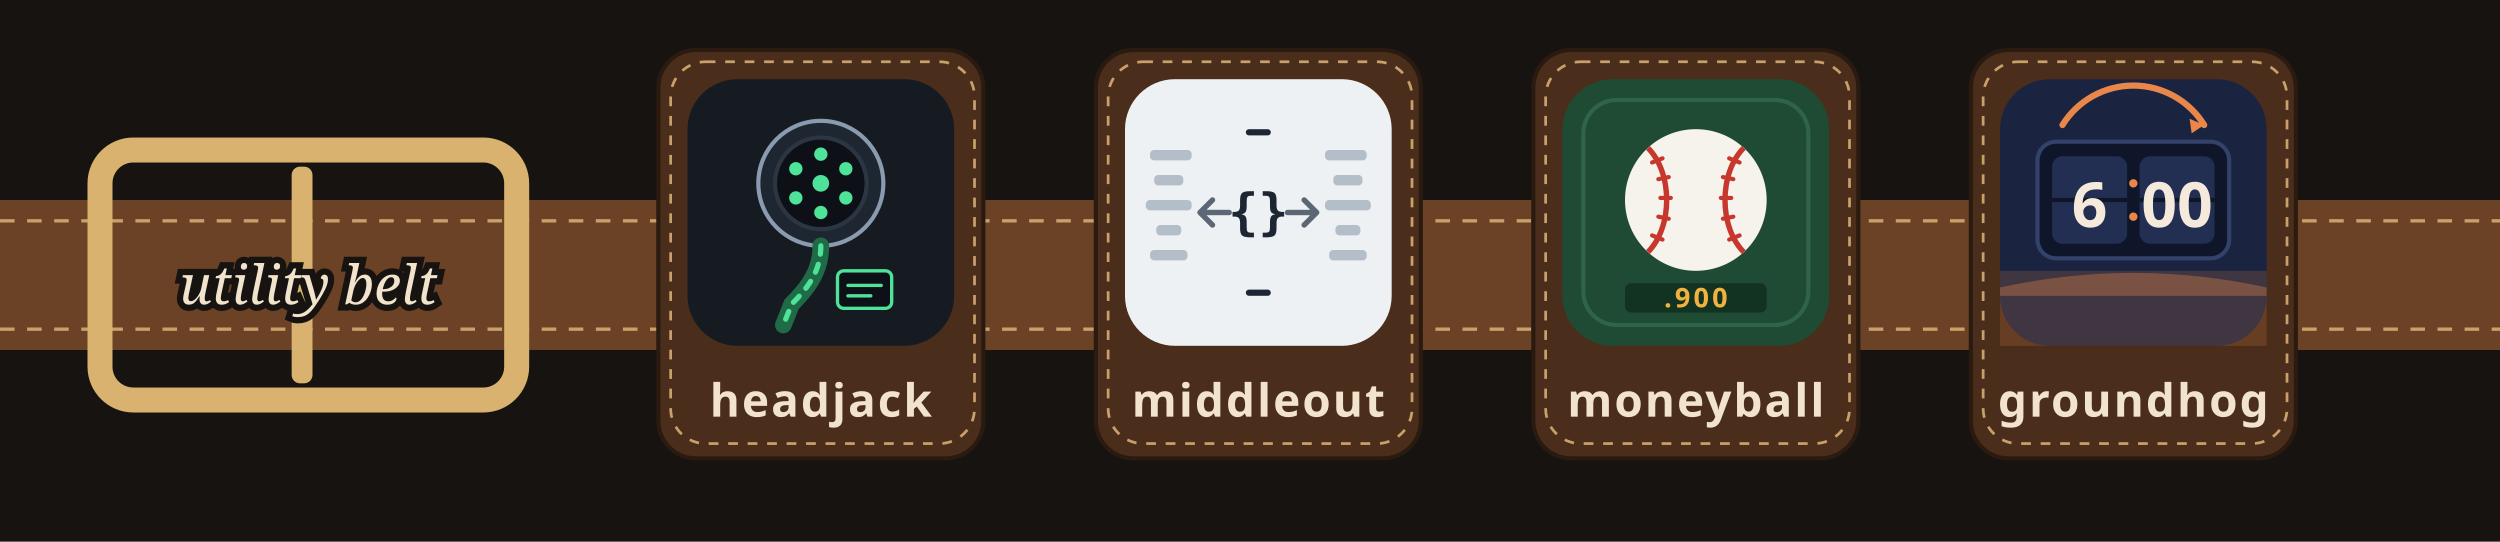
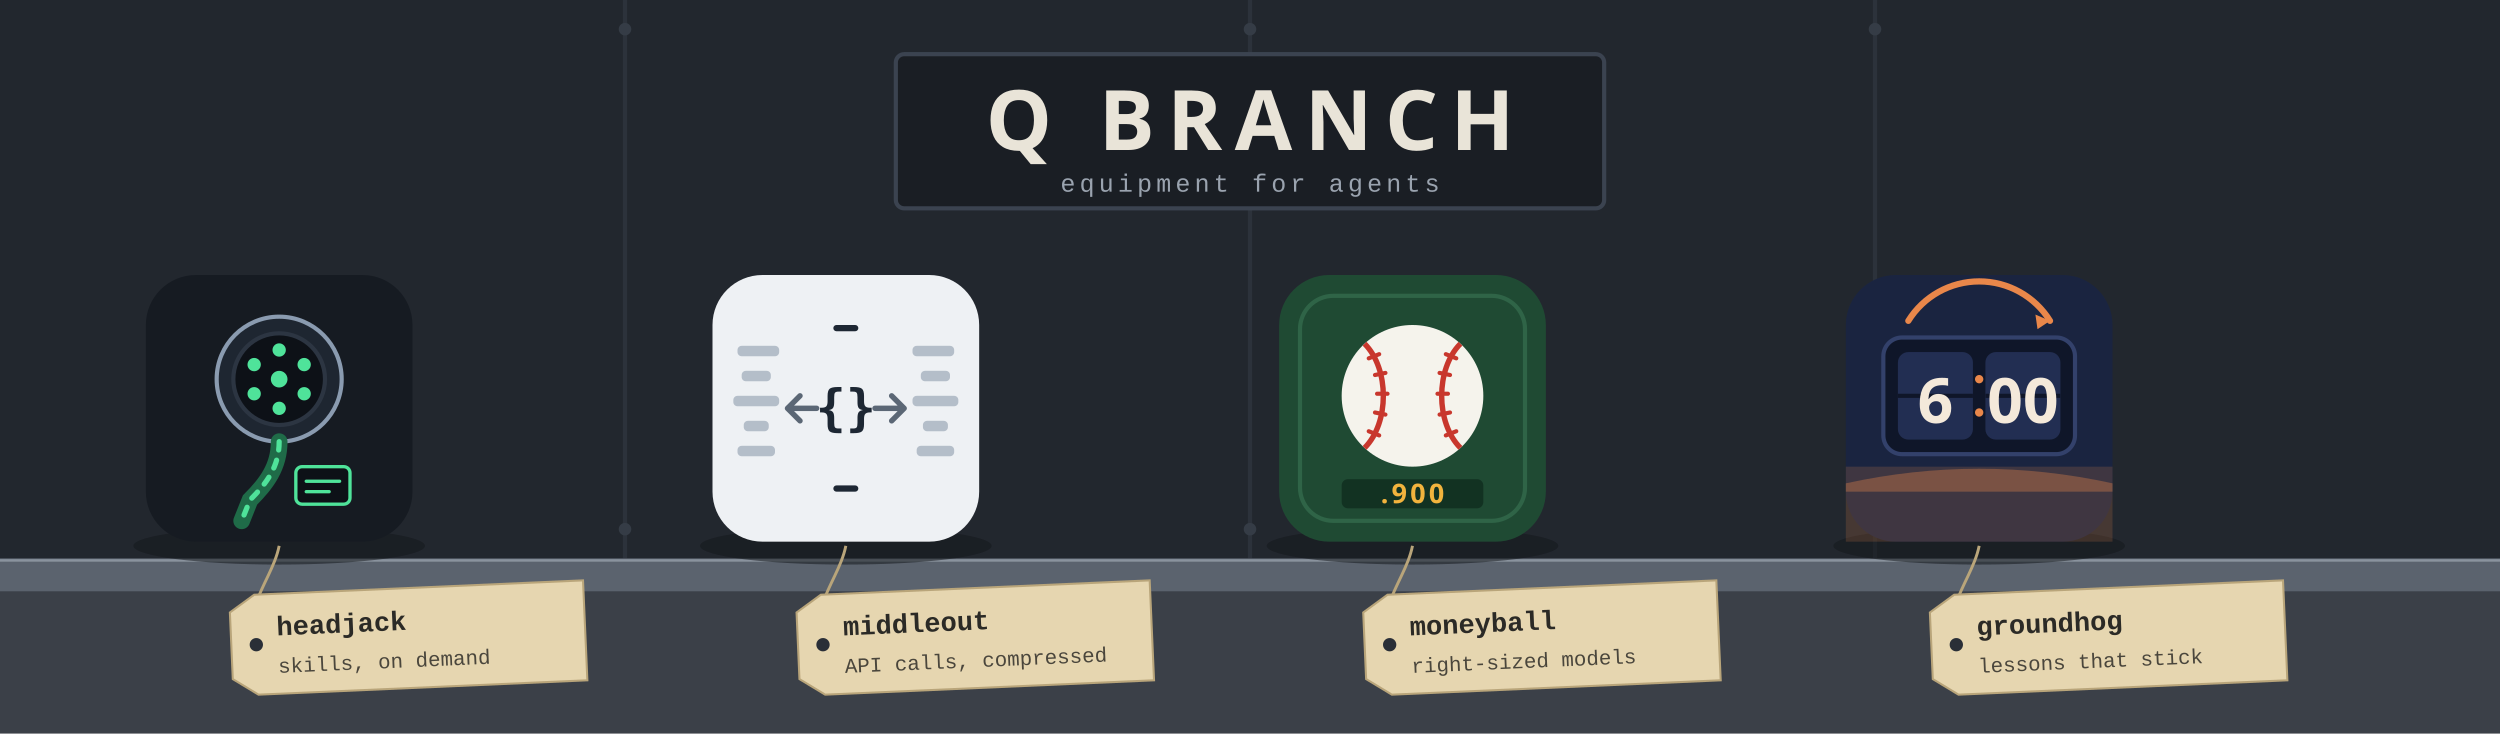
- <svg xmlns="http://www.w3.org/2000/svg" viewBox="0 0 1200 260" width="1200" height="260" role="img" aria-labelledby="t d">
-   <rect width="1200" height="260" fill="#161310" />
-   <rect x="0" y="96" width="1200" height="72" fill="#6B4226" />
-   <line x1="0" y1="106" x2="1200" y2="106" stroke="#C9A06A" stroke-width="1.6" stroke-dasharray="7 6" />
-   <line x1="0" y1="158" x2="1200" y2="158" stroke="#C9A06A" stroke-width="1.6" stroke-dasharray="7 6" />
-   <rect x="48" y="72" width="200" height="120" rx="16" fill="none" stroke="#D8B26E" stroke-width="12" />
-   <rect x="140" y="80" width="10" height="104" rx="4" fill="#D8B26E" />
-   <text x="148" y="146" text-anchor="middle" font-family="Georgia, 'Iowan Old Style', serif" font-style="italic" font-size="26" fill="#F1E3CC" stroke="#161310" stroke-width="6" paint-order="stroke">utility belt</text>
-   <g transform="translate(330 34)">
-     <rect x="-14" y="-10" width="156" height="196" rx="18" fill="#4A2E1B" stroke="#2B1A0F" stroke-width="2" />
-     <rect x="-14" y="-10" width="156" height="196" rx="18" fill="none" stroke="#C9A06A" stroke-width="1.4" stroke-dasharray="5 5" transform="translate(5 5) scale(0.935)" />
-     <g transform="translate(0 4)">
+ <svg xmlns="http://www.w3.org/2000/svg" viewBox="0 0 1200 352" width="1200" height="352" role="img" aria-labelledby="t d">
+   <rect width="1200" height="352" fill="#22272E" />
+   <g stroke="#2C323B" stroke-width="2">
+     <line x1="300" y1="0" x2="300" y2="268" />
+     <line x1="600" y1="0" x2="600" y2="268" />
+     <line x1="900" y1="0" x2="900" y2="268" />
+   </g>
+   <g fill="#353C46">
+     <circle cx="300" cy="14" r="3" />
+     <circle cx="600" cy="14" r="3" />
+     <circle cx="900" cy="14" r="3" />
+     <circle cx="300" cy="254" r="3" />
+     <circle cx="600" cy="254" r="3" />
+     <circle cx="900" cy="254" r="3" />
+   </g>
+   <rect x="430" y="26" width="340" height="74" rx="4" fill="#1A1E24" stroke="#3B4350" stroke-width="2" />
+   <text x="600" y="72" text-anchor="middle" font-family="'Stencil', 'Bahnschrift', 'DIN Condensed', 'Arial Narrow', sans-serif" font-weight="700" font-size="40" letter-spacing="6" fill="#E9E4D8">Q BRANCH</text>
+   <text x="600" y="92" text-anchor="middle" font-family="'Courier New', Courier, monospace" font-size="12" letter-spacing="2" fill="#9AA3AF">equipment for agents</text>
+   <rect x="0" y="268" width="1200" height="16" fill="#5B636E" />
+   <rect x="0" y="284" width="1200" height="68" fill="#3B4048" />
+   <line x1="0" y1="269" x2="1200" y2="269" stroke="#8A939E" stroke-width="1.2" />
+   <g transform="translate(70 0)">
+     <ellipse cx="64" cy="262" rx="70" ry="9" fill="#14171C" opacity="0.55" />
+     <g transform="translate(0 132)">
      <rect width="128" height="128" rx="24" fill="#161B22" />
      <circle cx="64" cy="50" r="30" fill="#1E2631" stroke="#8A9BB0" stroke-width="2" />
      <circle cx="64" cy="50" r="22" fill="#0D1117" stroke="#2C3542" stroke-width="2" />
      <g fill="#4FE39A">
        <circle cx="64" cy="36" r="3.2" />
        <circle cx="76" cy="43" r="3.2" />
        <circle cx="76" cy="57" r="3.2" />
        <circle cx="64" cy="64" r="3.2" />
        <circle cx="52" cy="57" r="3.2" />
        <circle cx="52" cy="43" r="3.2" />
        <circle cx="64" cy="50" r="4" />
      </g>
      <path d="M64 80 C 64 92 58 100 50 108 L 46 118" fill="none" stroke="#1F6B48" stroke-width="8" stroke-linecap="round" />
      <path d="M64 80 C 64 92 58 100 50 108 L 46 118" fill="none" stroke="#4FE39A" stroke-width="2.5" stroke-linecap="round" stroke-dasharray="4 5" />
      <rect x="72" y="92" width="26" height="18" rx="3" fill="#0D1117" stroke="#4FE39A" stroke-width="1.6" />
      <path d="M77 99 h16 M77 104 h11" stroke="#4FE39A" stroke-width="1.6" stroke-linecap="round" />
    </g>
-     <text x="64" y="166" text-anchor="middle" font-family="'Bahnschrift', 'DIN Condensed', 'Arial Narrow', sans-serif" font-weight="700" font-size="22" letter-spacing="1" fill="#F1E3CC">headjack</text>
+     <path d="M64 262 C 62 272 56 280 52 292" fill="none" stroke="#B9A57A" stroke-width="1.4" />
+     <g transform="translate(40 286) rotate(-2.5)">
+       <path d="M0 8 L12 0 H170 V48 H12 L0 40 Z" fill="#E6D6B0" stroke="#B9A57A" stroke-width="1" />
+       <circle cx="12" cy="24" r="3.2" fill="#2A2F37" />
+       <text x="22" y="20" font-family="'Courier New', Courier, monospace" font-weight="700" font-size="13" fill="#2B2A26">headjack</text>
+       <text x="22" y="38" font-family="'Courier New', Courier, monospace" font-size="10" fill="#4A463C">skills, on demand</text>
+     </g>
  </g>
-   <g transform="translate(540 34)">
-     <rect x="-14" y="-10" width="156" height="196" rx="18" fill="#4A2E1B" stroke="#2B1A0F" stroke-width="2" />
-     <rect x="-14" y="-10" width="156" height="196" rx="18" fill="none" stroke="#C9A06A" stroke-width="1.4" stroke-dasharray="5 5" transform="translate(5 5) scale(0.935)" />
-     <g transform="translate(0 4)">
+   <g transform="translate(342 0)">
+     <ellipse cx="64" cy="262" rx="70" ry="9" fill="#14171C" opacity="0.55" />
+     <g transform="translate(0 132)">
      <rect width="128" height="128" rx="24" fill="#EEF1F4" />
      <g fill="#B4BEC9">
        <rect x="12" y="34" width="20" height="5" rx="2" />
        <rect x="14" y="46" width="14" height="5" rx="2" />
        <rect x="10" y="58" width="22" height="5" rx="2" />
        <rect x="15" y="70" width="12" height="5" rx="2" />
        <rect x="12" y="82" width="18" height="5" rx="2" />
        <rect x="96" y="34" width="20" height="5" rx="2" />
        <rect x="100" y="46" width="14" height="5" rx="2" />
        <rect x="96" y="58" width="22" height="5" rx="2" />
        <rect x="101" y="70" width="12" height="5" rx="2" />
        <rect x="98" y="82" width="18" height="5" rx="2" />
      </g>
      <path d="M50 64 H 38 M42 58 l-6 6 l6 6" fill="none" stroke="#5B6775" stroke-width="2.6" stroke-linecap="round" stroke-linejoin="round" />
      <path d="M78 64 H 90 M86 58 l6 6 l-6 6" fill="none" stroke="#5B6775" stroke-width="2.6" stroke-linecap="round" stroke-linejoin="round" />
      <text x="64" y="72" text-anchor="middle" font-family="Consolas, 'SFMono-Regular', Menlo, monospace" font-weight="700" font-size="24" fill="#1D2733">{}</text>
      <rect x="58" y="24" width="12" height="3" rx="1.5" fill="#1D2733" />
      <rect x="58" y="101" width="12" height="3" rx="1.5" fill="#1D2733" />
    </g>
-     <text x="64" y="166" text-anchor="middle" font-family="'Bahnschrift', 'DIN Condensed', 'Arial Narrow', sans-serif" font-weight="700" font-size="22" letter-spacing="1" fill="#F1E3CC">middleout</text>
+     <path d="M64 262 C 62 272 56 280 52 292" fill="none" stroke="#B9A57A" stroke-width="1.4" />
+     <g transform="translate(40 286) rotate(-2.5)">
+       <path d="M0 8 L12 0 H170 V48 H12 L0 40 Z" fill="#E6D6B0" stroke="#B9A57A" stroke-width="1" />
+       <circle cx="12" cy="24" r="3.2" fill="#2A2F37" />
+       <text x="22" y="20" font-family="'Courier New', Courier, monospace" font-weight="700" font-size="13" fill="#2B2A26">middleout</text>
+       <text x="22" y="38" font-family="'Courier New', Courier, monospace" font-size="10" fill="#4A463C">API calls, compressed</text>
+     </g>
  </g>
-   <g transform="translate(750 34)">
-     <rect x="-14" y="-10" width="156" height="196" rx="18" fill="#4A2E1B" stroke="#2B1A0F" stroke-width="2" />
-     <rect x="-14" y="-10" width="156" height="196" rx="18" fill="none" stroke="#C9A06A" stroke-width="1.4" stroke-dasharray="5 5" transform="translate(5 5) scale(0.935)" />
-     <g transform="translate(0 4)">
+   <g transform="translate(614 0)">
+     <ellipse cx="64" cy="262" rx="70" ry="9" fill="#14171C" opacity="0.55" />
+     <g transform="translate(0 132)">
      <rect width="128" height="128" rx="24" fill="#1F4A33" />
      <rect x="10" y="10" width="108" height="108" rx="16" fill="none" stroke="#2F6447" stroke-width="2" />
      <circle cx="64" cy="58" r="34" fill="#F5F3EC" />
      <path d="M41 33 C 53 45 53 71 41 83" fill="none" stroke="#C8372D" stroke-width="2.6" />
      <path d="M87 33 C 75 45 75 71 87 83" fill="none" stroke="#C8372D" stroke-width="2.6" />
      <g stroke="#C8372D" stroke-width="2" stroke-linecap="round">
        <path d="M43 40 l5 -2" />
        <path d="M46 48 l5 -1" />
        <path d="M47 57 l5 0" />
        <path d="M46 66 l5 1" />
        <path d="M43 75 l5 2" />
        <path d="M85 40 l-5 -2" />
        <path d="M82 48 l-5 -1" />
        <path d="M81 57 l-5 0" />
        <path d="M82 66 l-5 1" />
        <path d="M85 75 l-5 2" />
      </g>
      <rect x="30" y="98" width="68" height="14" rx="3" fill="#123222" />
      <text x="64" y="109.5" text-anchor="middle" font-family="'DIN Condensed', 'Bahnschrift', 'Arial Narrow', sans-serif" font-weight="700" font-size="13" letter-spacing="1.5" fill="#F2B33D">.900</text>
    </g>
-     <text x="64" y="166" text-anchor="middle" font-family="'Bahnschrift', 'DIN Condensed', 'Arial Narrow', sans-serif" font-weight="700" font-size="22" letter-spacing="1" fill="#F1E3CC">moneyball</text>
+     <path d="M64 262 C 62 272 56 280 52 292" fill="none" stroke="#B9A57A" stroke-width="1.4" />
+     <g transform="translate(40 286) rotate(-2.5)">
+       <path d="M0 8 L12 0 H170 V48 H12 L0 40 Z" fill="#E6D6B0" stroke="#B9A57A" stroke-width="1" />
+       <circle cx="12" cy="24" r="3.2" fill="#2A2F37" />
+       <text x="22" y="20" font-family="'Courier New', Courier, monospace" font-weight="700" font-size="13" fill="#2B2A26">moneyball</text>
+       <text x="22" y="38" font-family="'Courier New', Courier, monospace" font-size="10" fill="#4A463C">right-sized models</text>
+     </g>
  </g>
-   <g transform="translate(960 34)">
-     <rect x="-14" y="-10" width="156" height="196" rx="18" fill="#4A2E1B" stroke="#2B1A0F" stroke-width="2" />
-     <rect x="-14" y="-10" width="156" height="196" rx="18" fill="none" stroke="#C9A06A" stroke-width="1.4" stroke-dasharray="5 5" transform="translate(5 5) scale(0.935)" />
-     <g transform="translate(0 4)">
+   <g transform="translate(886 0)">
+     <ellipse cx="64" cy="262" rx="70" ry="9" fill="#14171C" opacity="0.55" />
+     <g transform="translate(0 132)">
      <rect width="128" height="128" rx="24" fill="#1A2440" />
      <rect x="0" y="92" width="128" height="36" rx="0" fill="#E9874A" opacity="0.18" />
      <path d="M0 100 Q 64 86 128 100 L128 104 L0 104 Z" fill="#E9874A" opacity="0.35" />
      <rect x="18" y="30" width="92" height="56" rx="9" fill="#0F1629" stroke="#33416B" stroke-width="2" />
      <rect x="25" y="37" width="36" height="42" rx="5" fill="#222E52" />
      <rect x="67" y="37" width="36" height="42" rx="5" fill="#222E52" />
      <line x1="25" y1="58" x2="61" y2="58" stroke="#0F1629" stroke-width="2" />
      <line x1="67" y1="58" x2="103" y2="58" stroke="#0F1629" stroke-width="2" />
      <text x="43" y="71" text-anchor="middle" font-family="'Bahnschrift', 'DIN Condensed', 'Arial Narrow', sans-serif" font-weight="700" font-size="30" fill="#F4E9DA">6</text>
      <text x="85" y="71" text-anchor="middle" font-family="'Bahnschrift', 'DIN Condensed', 'Arial Narrow', sans-serif" font-weight="700" font-size="30" fill="#F4E9DA">00</text>
      <circle cx="64" cy="50" r="2" fill="#E9874A" />
      <circle cx="64" cy="66" r="2" fill="#E9874A" />
      <path d="M30 22 A 40 40 0 0 1 98 22" fill="none" stroke="#E9874A" stroke-width="3" stroke-linecap="round" />
      <path d="M98 22 l-7 -3 l1 7 Z" fill="#E9874A" />
    </g>
-     <text x="64" y="166" text-anchor="middle" font-family="'Bahnschrift', 'DIN Condensed', 'Arial Narrow', sans-serif" font-weight="700" font-size="22" letter-spacing="1" fill="#F1E3CC">groundhog</text>
+     <path d="M64 262 C 62 272 56 280 52 292" fill="none" stroke="#B9A57A" stroke-width="1.4" />
+     <g transform="translate(40 286) rotate(-2.5)">
+       <path d="M0 8 L12 0 H170 V48 H12 L0 40 Z" fill="#E6D6B0" stroke="#B9A57A" stroke-width="1" />
+       <circle cx="12" cy="24" r="3.2" fill="#2A2F37" />
+       <text x="22" y="20" font-family="'Courier New', Courier, monospace" font-weight="700" font-size="13" fill="#2B2A26">groundhog</text>
+       <text x="22" y="38" font-family="'Courier New', Courier, monospace" font-size="10" fill="#4A463C">lessons that stick</text>
+     </g>
  </g>
</svg>
